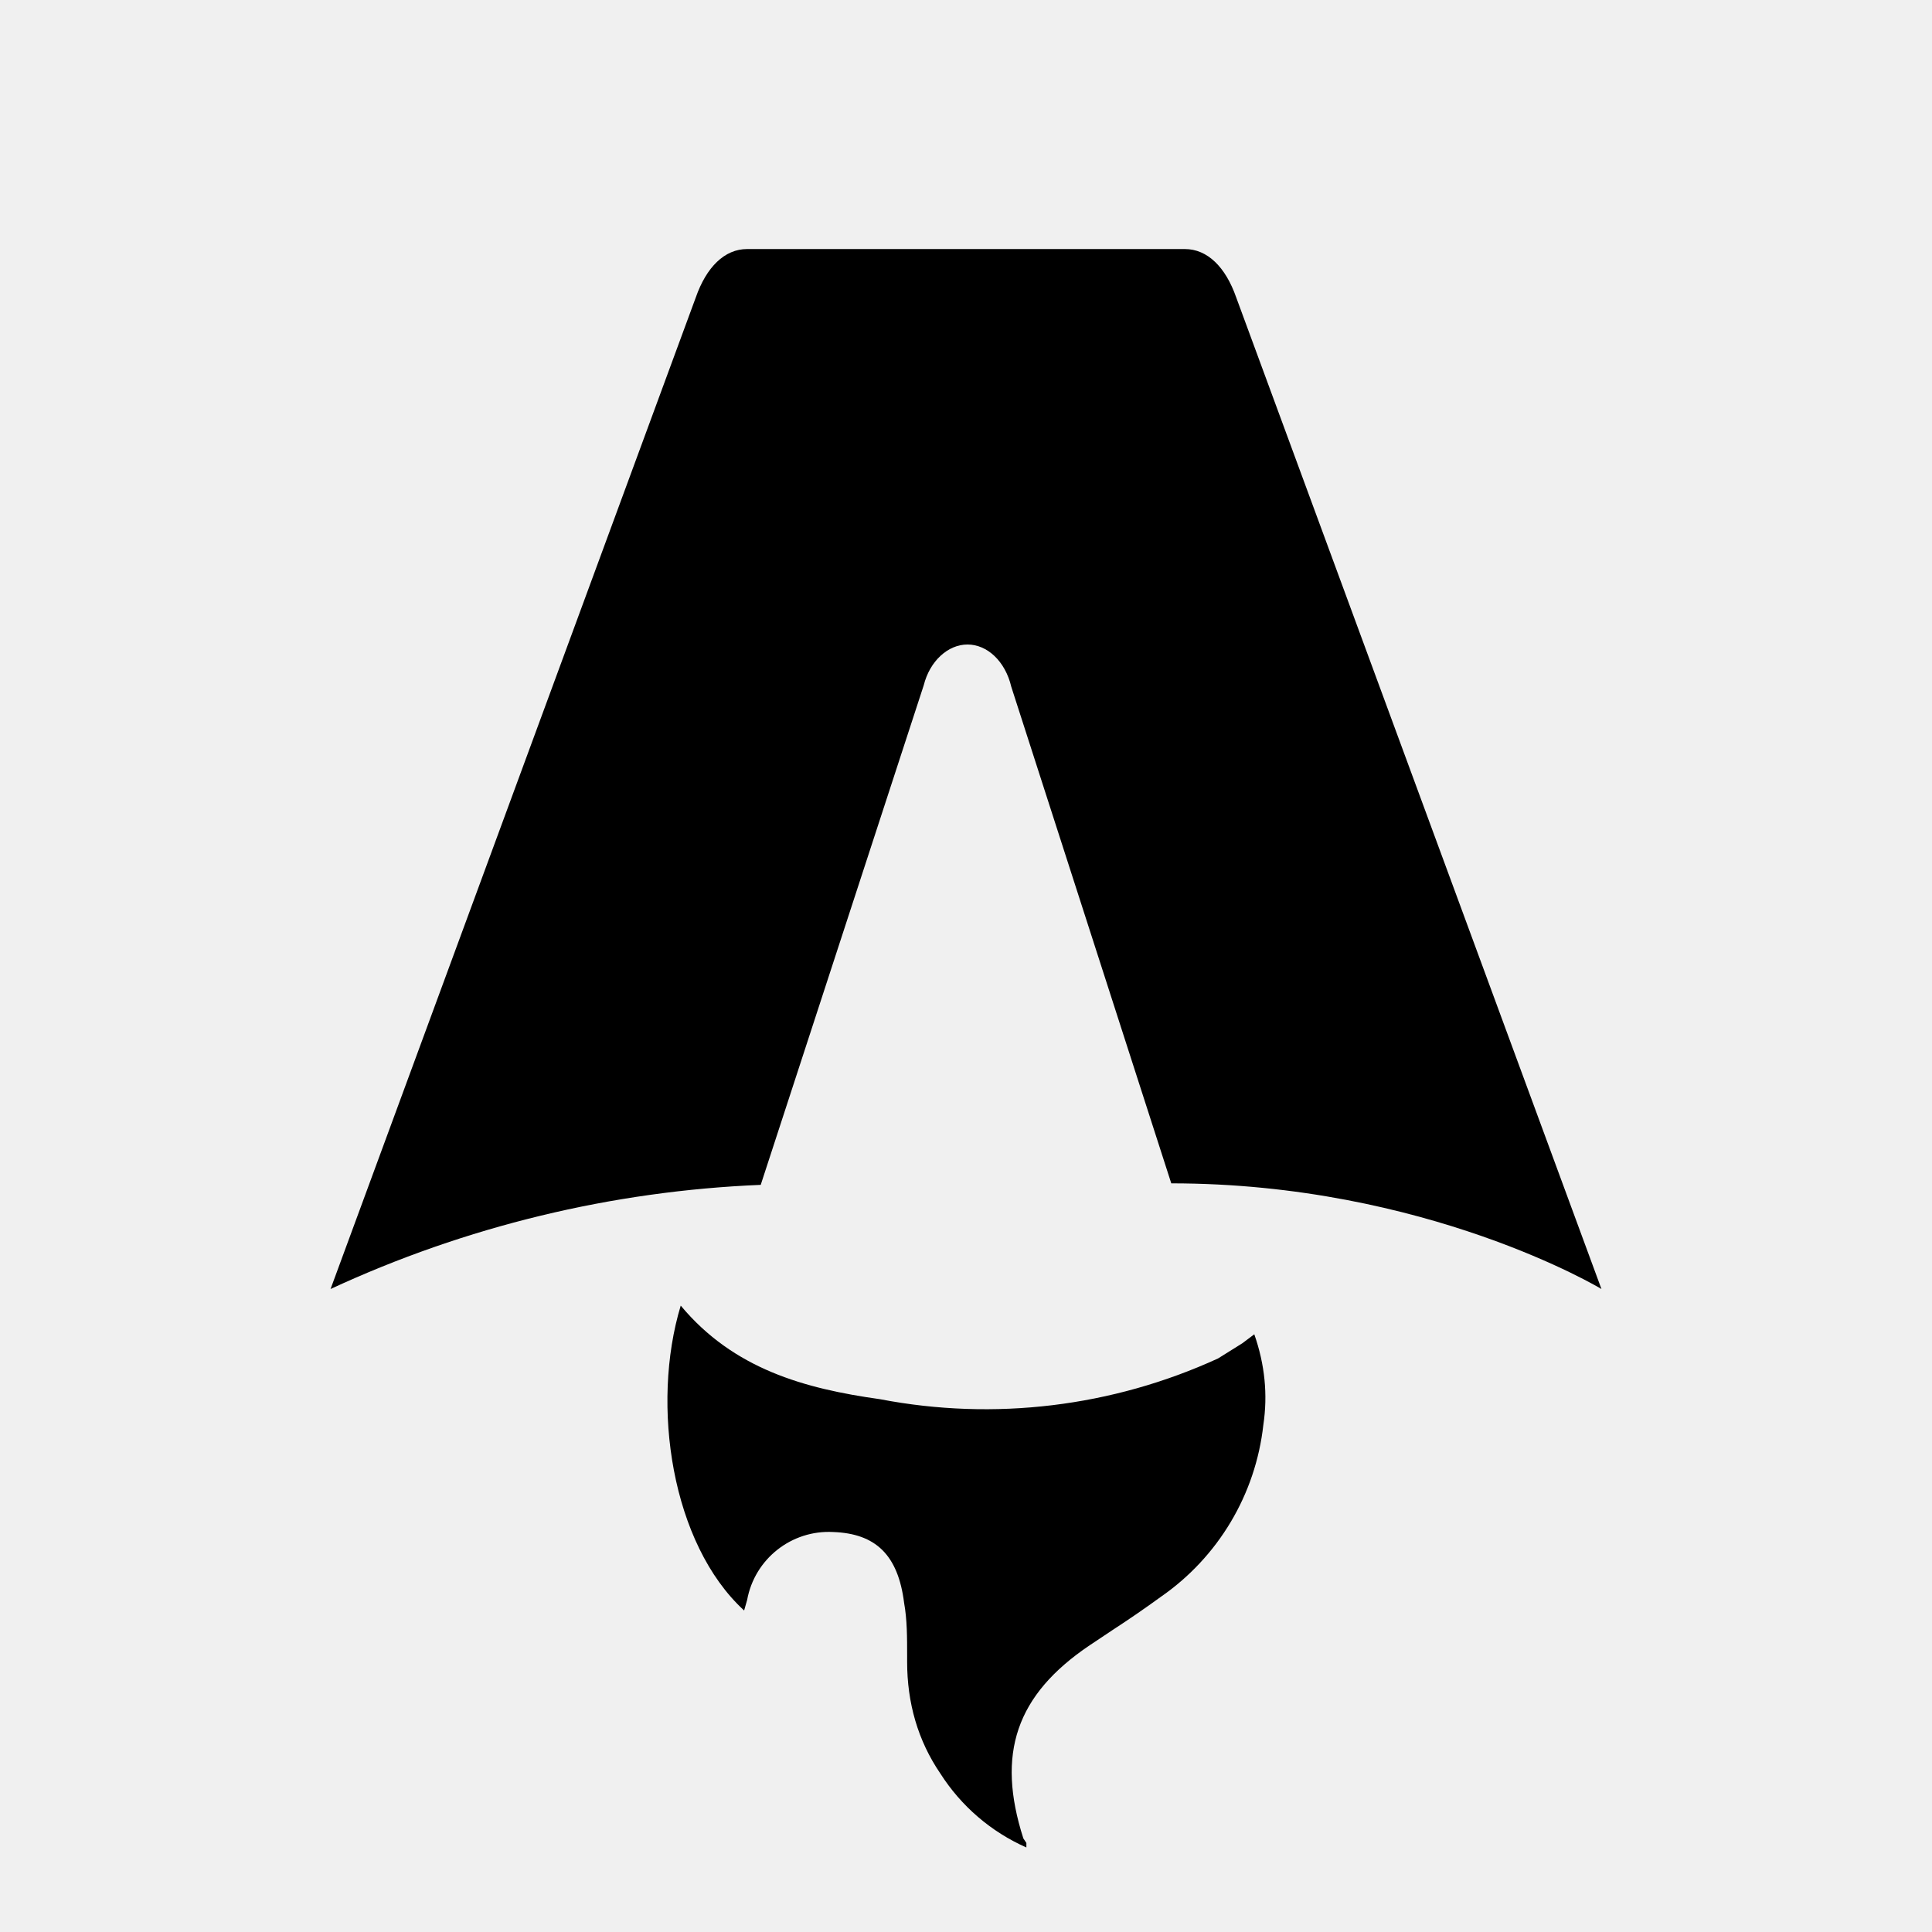
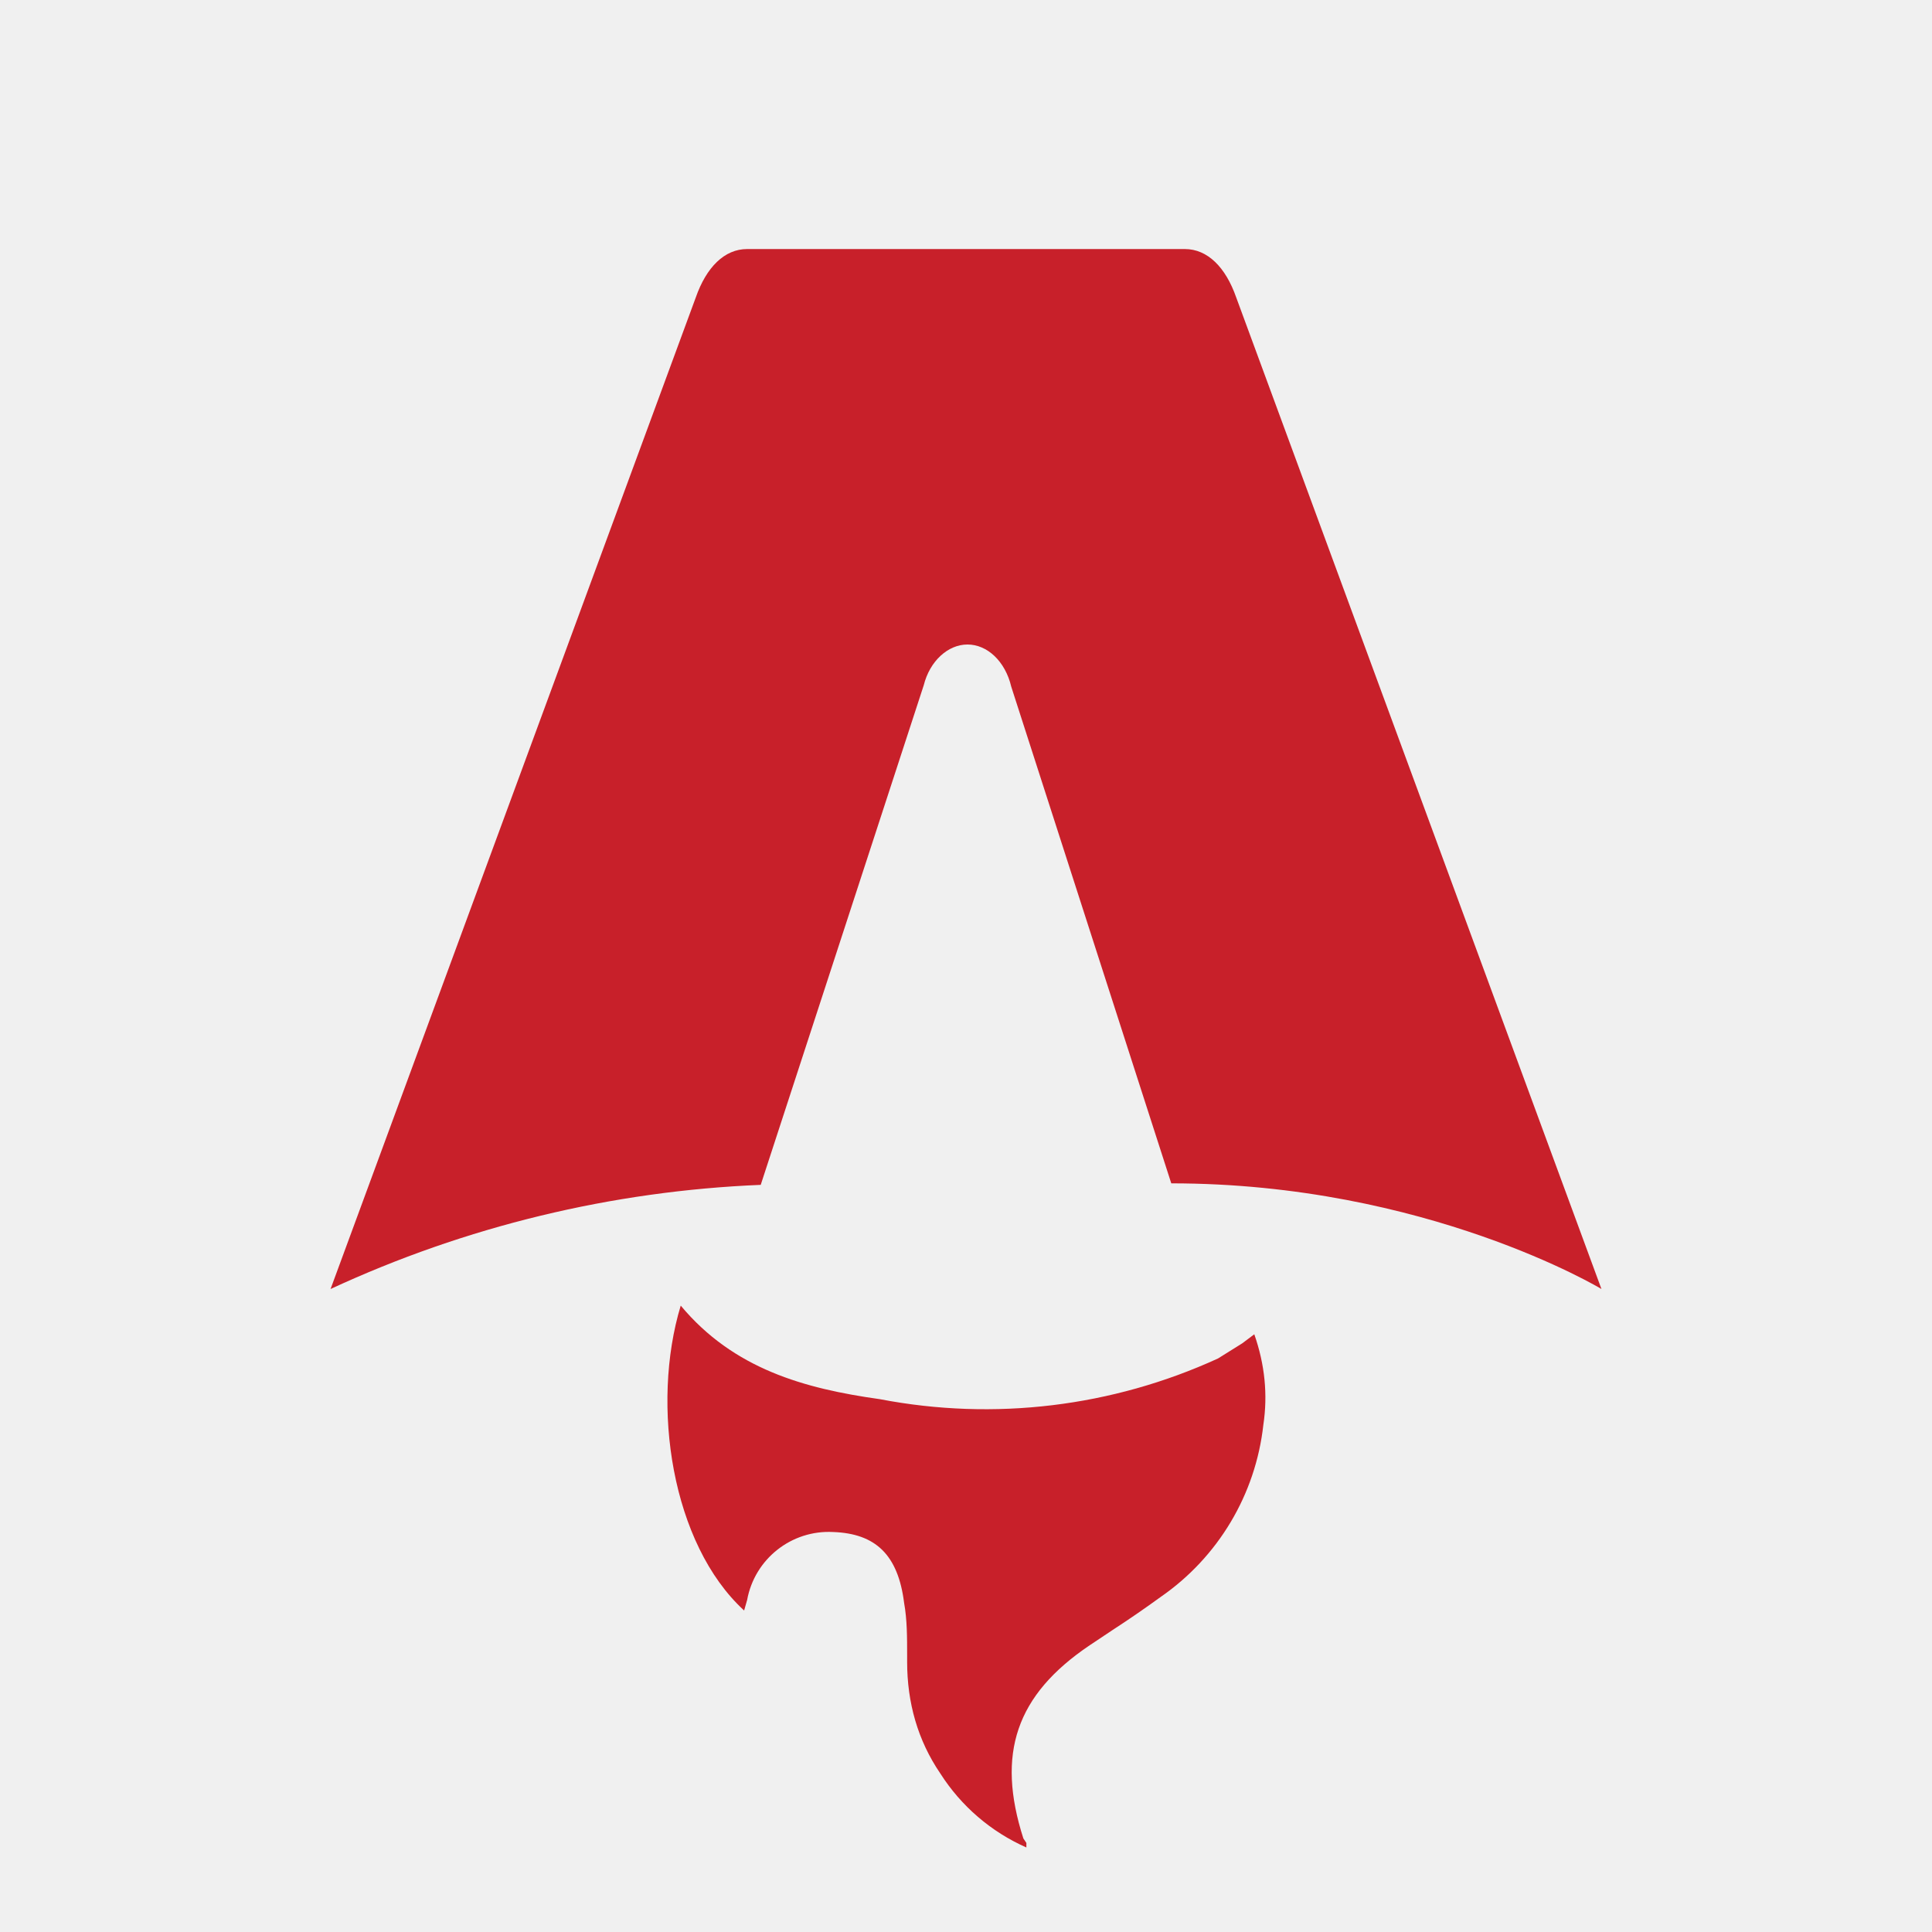
<svg xmlns="http://www.w3.org/2000/svg" fill="none" viewBox="0 0 128 128">
-   <path d="M50.4 78.5a75.1 75.1 0 0 0-28.5 6.9l24.2-65.7c.7-2 1.9-3.2 3.4-3.2h29c1.5 0 2.7 1.2 3.4 3.2l24.2 65.7s-11.6-7-28.5-7L67 45.5c-.4-1.7-1.6-2.8-2.9-2.8-1.3 0-2.5 1.1-2.9 2.7L50.4 78.5Zm-1.1 28.2Zm-4.2-20.2c-2 6.6-.6 15.8 4.2 20.2a17.5 17.5 0 0 1 .2-.7 5.5 5.5 0 0 1 5.7-4.5c2.8.1 4.3 1.5 4.7 4.7.2 1.1.2 2.3.2 3.5v.4c0 2.7.7 5.2 2.2 7.4a13 13 0 0 0 5.7 4.9v-.3l-.2-.3c-1.8-5.6-.5-9.5 4.4-12.8l1.5-1a73 73 0 0 0 3.2-2.2 16 16 0 0 0 6.8-11.4c.3-2 .1-4-.6-6l-.8.6-1.6 1a37 37 0 0 1-22.4 2.7c-5-.7-9.7-2-13.2-6.2Z" />
-   <style>
-         path { fill: #000; }
-         @media (prefers-color-scheme: dark) {
-             path { fill: #FFF; }
-         }
-     </style>
+   <path d="M50.4 78.5a75.1 75.1 0 0 0-28.5 6.9l24.2-65.7c.7-2 1.9-3.2 3.4-3.2h29c1.5 0 2.7 1.2 3.4 3.2l24.2 65.7s-11.6-7-28.5-7L67 45.5c-.4-1.7-1.6-2.8-2.9-2.8-1.3 0-2.5 1.1-2.9 2.7L50.4 78.5Zm-1.1 28.2Zm-4.2-20.2c-2 6.6-.6 15.8 4.2 20.2a17.5 17.5 0 0 1 .2-.7 5.5 5.5 0 0 1 5.7-4.5c2.8.1 4.3 1.5 4.7 4.7.2 1.1.2 2.3.2 3.5v.4c0 2.7.7 5.2 2.2 7.4a13 13 0 0 0 5.7 4.9v-.3l-.2-.3c-1.8-5.6-.5-9.5 4.4-12.8l1.5-1a73 73 0 0 0 3.2-2.2 16 16 0 0 0 6.8-11.4c.3-2 .1-4-.6-6l-.8.6-1.6 1a37 37 0 0 1-22.4 2.7c-5-.7-9.7-2-13.2-6.2Z" fill="#c8202a" />
</svg>
